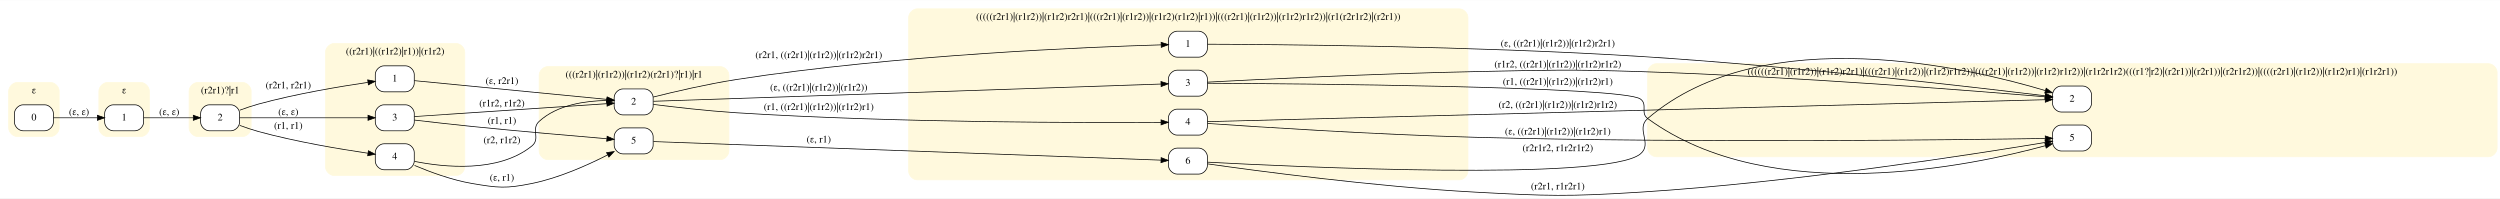
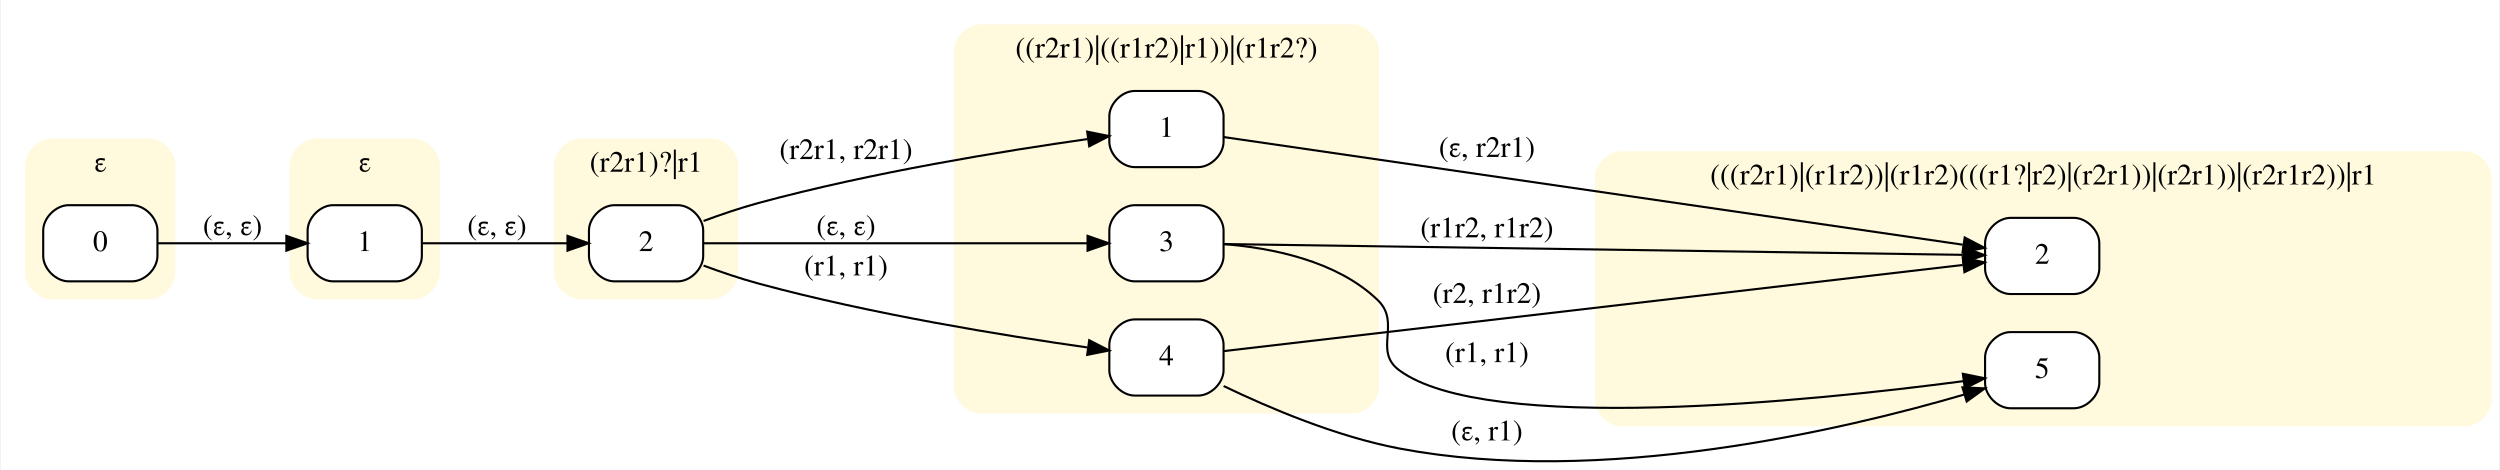
- <svg xmlns="http://www.w3.org/2000/svg" width="3464pt" height="275pt" viewBox="0.00 0.00 3464.00 274.55">
-   <g id="graph0" class="graph" transform="scale(1 1) rotate(0) translate(4 270.55)">
-     <polygon fill="white" stroke="transparent" points="-4,4 -4,-270.55 3460,-270.55 3460,4 -4,4" />
+ <svg xmlns="http://www.w3.org/2000/svg" width="1181pt" height="222pt" viewBox="0.00 0.00 1181.00 222.16">
+   <g id="graph0" class="graph" transform="scale(1 1) rotate(0) translate(4 218.16)">
+     <polygon fill="white" stroke="transparent" points="-4,4 -4,-218.16 1177,-218.16 1177,4 -4,4" />
    <g id="clust1" class="cluster">
-       <path fill="#fff9dd" stroke="#fff9dd" d="M20,-81.55C20,-81.55 66,-81.55 66,-81.55 72,-81.55 78,-87.55 78,-93.55 78,-93.55 78,-144.55 78,-144.55 78,-150.55 72,-156.55 66,-156.55 66,-156.55 20,-156.55 20,-156.55 14,-156.55 8,-150.55 8,-144.55 8,-144.55 8,-93.55 8,-93.55 8,-87.55 14,-81.55 20,-81.55" />
-       <text text-anchor="middle" x="43" y="-141.35" font-family="Times,serif" font-size="14.00">ε</text>
+       <path fill="#fff9dd" stroke="#fff9dd" d="M20,-77.16C20,-77.16 66,-77.16 66,-77.16 72,-77.16 78,-83.16 78,-89.16 78,-89.16 78,-140.16 78,-140.16 78,-146.16 72,-152.16 66,-152.16 66,-152.16 20,-152.16 20,-152.16 14,-152.16 8,-146.16 8,-140.16 8,-140.16 8,-89.16 8,-89.16 8,-83.16 14,-77.16 20,-77.16" />
+       <text text-anchor="middle" x="43" y="-136.96" font-family="Times,serif" font-size="14.00">ε</text>
    </g>
    <g id="clust2" class="cluster">
-       <path fill="#fff9dd" stroke="#fff9dd" d="M145,-81.55C145,-81.55 191,-81.55 191,-81.55 197,-81.55 203,-87.55 203,-93.55 203,-93.55 203,-144.55 203,-144.55 203,-150.55 197,-156.55 191,-156.55 191,-156.55 145,-156.55 145,-156.55 139,-156.55 133,-150.55 133,-144.55 133,-144.55 133,-93.55 133,-93.55 133,-87.55 139,-81.55 145,-81.55" />
-       <text text-anchor="middle" x="168" y="-141.35" font-family="Times,serif" font-size="14.00">ε</text>
+       <path fill="#fff9dd" stroke="#fff9dd" d="M145,-77.16C145,-77.16 191,-77.16 191,-77.16 197,-77.16 203,-83.16 203,-89.16 203,-89.16 203,-140.16 203,-140.16 203,-146.16 197,-152.16 191,-152.16 191,-152.16 145,-152.16 145,-152.16 139,-152.16 133,-146.16 133,-140.16 133,-140.16 133,-89.16 133,-89.16 133,-83.16 139,-77.16 145,-77.16" />
+       <text text-anchor="middle" x="168" y="-136.96" font-family="Times,serif" font-size="14.00">ε</text>
    </g>
    <g id="clust3" class="cluster">
-       <path fill="#fff9dd" stroke="#fff9dd" d="M270,-81.55C270,-81.55 332,-81.55 332,-81.55 338,-81.55 344,-87.55 344,-93.55 344,-93.55 344,-144.55 344,-144.55 344,-150.55 338,-156.55 332,-156.55 332,-156.55 270,-156.55 270,-156.55 264,-156.55 258,-150.55 258,-144.55 258,-144.55 258,-93.55 258,-93.55 258,-87.55 264,-81.55 270,-81.55" />
-       <text text-anchor="middle" x="301" y="-141.35" font-family="Times,serif" font-size="14.00">(r2r1)?|r1</text>
+       <path fill="#fff9dd" stroke="#fff9dd" d="M270,-77.16C270,-77.16 332,-77.16 332,-77.16 338,-77.16 344,-83.16 344,-89.16 344,-89.16 344,-140.16 344,-140.16 344,-146.16 338,-152.16 332,-152.16 332,-152.16 270,-152.16 270,-152.16 264,-152.16 258,-146.16 258,-140.16 258,-140.16 258,-89.16 258,-89.16 258,-83.16 264,-77.16 270,-77.16" />
+       <text text-anchor="middle" x="301" y="-136.96" font-family="Times,serif" font-size="14.00">(r2r1)?|r1</text>
    </g>
    <g id="clust4" class="cluster">
-       <path fill="#fff9dd" stroke="#fff9dd" d="M459,-27.55C459,-27.55 628,-27.55 628,-27.55 634,-27.55 640,-33.55 640,-39.55 640,-39.55 640,-198.55 640,-198.55 640,-204.55 634,-210.55 628,-210.55 628,-210.55 459,-210.55 459,-210.55 453,-210.55 447,-204.55 447,-198.55 447,-198.55 447,-39.55 447,-39.55 447,-33.55 453,-27.55 459,-27.55" />
-       <text text-anchor="middle" x="543.5" y="-195.35" font-family="Times,serif" font-size="14.00">((r2r1)|((r1r2)|r1))|(r1r2)</text>
+       <path fill="#fff9dd" stroke="#fff9dd" d="M459,-23.16C459,-23.16 635,-23.16 635,-23.16 641,-23.16 647,-29.16 647,-35.16 647,-35.16 647,-194.16 647,-194.16 647,-200.16 641,-206.16 635,-206.16 635,-206.16 459,-206.16 459,-206.16 453,-206.16 447,-200.16 447,-194.16 447,-194.16 447,-35.16 447,-35.16 447,-29.16 453,-23.16 459,-23.16" />
+       <text text-anchor="middle" x="547" y="-190.96" font-family="Times,serif" font-size="14.00">((r2r1)|((r1r2)|r1))|(r1r2?)</text>
    </g>
    <g id="clust5" class="cluster">
-       <path fill="#fff9dd" stroke="#fff9dd" d="M755,-49.55C755,-49.55 994,-49.55 994,-49.55 1000,-49.55 1006,-55.55 1006,-61.55 1006,-61.55 1006,-166.55 1006,-166.55 1006,-172.55 1000,-178.55 994,-178.55 994,-178.55 755,-178.55 755,-178.55 749,-178.55 743,-172.55 743,-166.55 743,-166.55 743,-61.55 743,-61.55 743,-55.55 749,-49.55 755,-49.55" />
-       <text text-anchor="middle" x="874.5" y="-163.35" font-family="Times,serif" font-size="14.00">(((r2r1)|(r1r2))|(r1r2)(r2r1)?|r1)|r1</text>
-     </g>
-     <g id="clust6" class="cluster">
-       <path fill="#fff9dd" stroke="#fff9dd" d="M1267,-21.55C1267,-21.55 2018,-21.55 2018,-21.55 2024,-21.55 2030,-27.55 2030,-33.55 2030,-33.55 2030,-246.55 2030,-246.55 2030,-252.55 2024,-258.55 2018,-258.55 2018,-258.55 1267,-258.55 1267,-258.55 1261,-258.55 1255,-252.55 1255,-246.55 1255,-246.55 1255,-33.55 1255,-33.55 1255,-27.55 1261,-21.55 1267,-21.55" />
-       <text text-anchor="middle" x="1642.5" y="-243.35" font-family="Times,serif" font-size="14.00">(((((r2r1)|(r1r2))|(r1r2)r2r1)|(((r2r1)|(r1r2))|(r1r2)(r1r2)|r1))|(((r2r1)|(r1r2))|(r1r2)r1r2))|(r1(r2r1r2)|(r2r1))</text>
-     </g>
-     <g id="clust7" class="cluster">
-       <path fill="#fff9dd" stroke="#fff9dd" d="M2291,-53.55C2291,-53.55 3444,-53.55 3444,-53.55 3450,-53.55 3456,-59.55 3456,-65.55 3456,-65.55 3456,-170.55 3456,-170.55 3456,-176.55 3450,-182.55 3444,-182.55 3444,-182.55 2291,-182.55 2291,-182.55 2285,-182.55 2279,-176.55 2279,-170.55 2279,-170.55 2279,-65.55 2279,-65.55 2279,-59.55 2285,-53.55 2291,-53.55" />
-       <text text-anchor="middle" x="2867.5" y="-167.35" font-family="Times,serif" font-size="14.00">((((((r2r1)|(r1r2))|(r1r2)r2r1)|(((r2r1)|(r1r2))|(r1r2)r1r2))|(((r2r1)|(r1r2))|(r1r2)r1r2))|(r1r2r1r2)(((r1?|r2)|(r2r1))|(r2r1))|(r2r1r2))|((((r2r1)|(r1r2))|(r1r2)r1)|(r1r2r1))</text>
+       <path fill="#fff9dd" stroke="#fff9dd" d="M762,-17.16C762,-17.16 1161,-17.16 1161,-17.16 1167,-17.16 1173,-23.16 1173,-29.16 1173,-29.16 1173,-134.16 1173,-134.16 1173,-140.16 1167,-146.16 1161,-146.16 1161,-146.16 762,-146.16 762,-146.16 756,-146.16 750,-140.16 750,-134.16 750,-134.16 750,-29.16 750,-29.16 750,-23.16 756,-17.16 762,-17.16" />
+       <text text-anchor="middle" x="961.5" y="-130.96" font-family="Times,serif" font-size="14.00">(((r2r1)|(r1r2))|(r1r2)(((r1?|r2)|(r2r1))|(r2r1))|(r2r1r2))|r1</text>
    </g>
    <g id="node1" class="node">
-       <path fill="#ffffff" stroke="black" d="M58,-125.55C58,-125.55 28,-125.55 28,-125.55 22,-125.55 16,-119.55 16,-113.55 16,-113.55 16,-101.55 16,-101.55 16,-95.55 22,-89.55 28,-89.55 28,-89.55 58,-89.55 58,-89.55 64,-89.55 70,-95.55 70,-101.55 70,-101.55 70,-113.55 70,-113.55 70,-119.55 64,-125.55 58,-125.55" />
-       <text text-anchor="middle" x="43" y="-103.85" font-family="Times,serif" font-size="14.00">0</text>
+       <path fill="#ffffff" stroke="black" d="M58,-121.16C58,-121.16 28,-121.16 28,-121.16 22,-121.16 16,-115.16 16,-109.16 16,-109.16 16,-97.16 16,-97.16 16,-91.16 22,-85.16 28,-85.16 28,-85.16 58,-85.16 58,-85.16 64,-85.16 70,-91.16 70,-97.16 70,-97.16 70,-109.16 70,-109.16 70,-115.16 64,-121.16 58,-121.16" />
+       <text text-anchor="middle" x="43" y="-99.46" font-family="Times,serif" font-size="14.00">0</text>
    </g>
    <g id="node2" class="node">
-       <path fill="#ffffff" stroke="black" d="M183,-125.55C183,-125.55 153,-125.55 153,-125.55 147,-125.55 141,-119.55 141,-113.55 141,-113.55 141,-101.55 141,-101.55 141,-95.55 147,-89.55 153,-89.55 153,-89.55 183,-89.55 183,-89.55 189,-89.55 195,-95.55 195,-101.55 195,-101.55 195,-113.55 195,-113.55 195,-119.55 189,-125.55 183,-125.55" />
-       <text text-anchor="middle" x="168" y="-103.85" font-family="Times,serif" font-size="14.00">1</text>
+       <path fill="#ffffff" stroke="black" d="M183,-121.16C183,-121.16 153,-121.16 153,-121.16 147,-121.16 141,-115.16 141,-109.16 141,-109.16 141,-97.16 141,-97.16 141,-91.16 147,-85.16 153,-85.16 153,-85.16 183,-85.16 183,-85.16 189,-85.16 195,-91.16 195,-97.16 195,-97.16 195,-109.16 195,-109.16 195,-115.16 189,-121.16 183,-121.16" />
+       <text text-anchor="middle" x="168" y="-99.46" font-family="Times,serif" font-size="14.00">1</text>
    </g>
    <g id="edge1" class="edge">
-       <path fill="none" stroke="black" d="M70.09,-107.55C87.78,-107.55 111.4,-107.55 130.9,-107.55" />
-       <polygon fill="black" stroke="black" points="130.95,-111.05 140.95,-107.55 130.95,-104.05 130.95,-111.05" />
-       <text text-anchor="middle" x="105.5" y="-111.35" font-family="Times,serif" font-size="14.00">(ε, ε)</text>
+       <path fill="none" stroke="black" d="M70.09,-103.16C87.78,-103.16 111.4,-103.16 130.9,-103.16" />
+       <polygon fill="black" stroke="black" points="130.95,-106.66 140.95,-103.16 130.95,-99.66 130.95,-106.66" />
+       <text text-anchor="middle" x="105.5" y="-106.96" font-family="Times,serif" font-size="14.00">(ε, ε)</text>
    </g>
    <g id="node3" class="node">
-       <path fill="#ffffff" stroke="black" d="M316,-125.55C316,-125.55 286,-125.55 286,-125.55 280,-125.55 274,-119.55 274,-113.55 274,-113.55 274,-101.55 274,-101.55 274,-95.55 280,-89.55 286,-89.55 286,-89.55 316,-89.55 316,-89.55 322,-89.55 328,-95.55 328,-101.55 328,-101.55 328,-113.55 328,-113.55 328,-119.55 322,-125.55 316,-125.55" />
-       <text text-anchor="middle" x="301" y="-103.85" font-family="Times,serif" font-size="14.00">2</text>
+       <path fill="#ffffff" stroke="black" d="M316,-121.16C316,-121.16 286,-121.16 286,-121.16 280,-121.16 274,-115.16 274,-109.16 274,-109.16 274,-97.16 274,-97.16 274,-91.16 280,-85.16 286,-85.16 286,-85.16 316,-85.16 316,-85.16 322,-85.16 328,-91.16 328,-97.16 328,-97.16 328,-109.16 328,-109.16 328,-115.16 322,-121.16 316,-121.16" />
+       <text text-anchor="middle" x="301" y="-99.46" font-family="Times,serif" font-size="14.00">2</text>
    </g>
    <g id="edge2" class="edge">
-       <path fill="none" stroke="black" d="M195.19,-107.55C214.83,-107.55 241.94,-107.55 263.67,-107.55" />
-       <polygon fill="black" stroke="black" points="263.85,-111.05 273.85,-107.55 263.85,-104.05 263.85,-111.05" />
-       <text text-anchor="middle" x="230.5" y="-111.35" font-family="Times,serif" font-size="14.00">(ε, ε)</text>
+       <path fill="none" stroke="black" d="M195.19,-103.16C214.83,-103.16 241.94,-103.16 263.67,-103.16" />
+       <polygon fill="black" stroke="black" points="263.85,-106.66 273.85,-103.16 263.85,-99.66 263.85,-106.66" />
+       <text text-anchor="middle" x="230.5" y="-106.96" font-family="Times,serif" font-size="14.00">(ε, ε)</text>
    </g>
    <g id="node4" class="node">
-       <path fill="#ffffff" stroke="black" d="M558,-179.55C558,-179.55 528,-179.55 528,-179.55 522,-179.55 516,-173.55 516,-167.55 516,-167.55 516,-155.55 516,-155.55 516,-149.55 522,-143.55 528,-143.55 528,-143.55 558,-143.55 558,-143.55 564,-143.55 570,-149.55 570,-155.55 570,-155.55 570,-167.55 570,-167.55 570,-173.55 564,-179.55 558,-179.55" />
-       <text text-anchor="middle" x="543" y="-157.85" font-family="Times,serif" font-size="14.00">1</text>
+       <path fill="#ffffff" stroke="black" d="M562,-175.16C562,-175.16 532,-175.16 532,-175.16 526,-175.16 520,-169.16 520,-163.16 520,-163.16 520,-151.16 520,-151.16 520,-145.16 526,-139.16 532,-139.16 532,-139.16 562,-139.16 562,-139.16 568,-139.16 574,-145.16 574,-151.16 574,-151.16 574,-163.16 574,-163.16 574,-169.16 568,-175.16 562,-175.16" />
+       <text text-anchor="middle" x="547" y="-153.46" font-family="Times,serif" font-size="14.00">1</text>
    </g>
    <g id="edge3" class="edge">
-       <path fill="none" stroke="black" d="M328.18,-118.08C336.36,-121.1 345.47,-124.22 354,-126.55 405.95,-140.77 467.57,-151.02 505.73,-156.63" />
-       <polygon fill="black" stroke="black" points="505.45,-160.12 515.84,-158.08 506.44,-153.19 505.45,-160.12" />
-       <text text-anchor="middle" x="395.5" y="-148.35" font-family="Times,serif" font-size="14.00">(r2r1, r2r1)</text>
+       <path fill="none" stroke="black" d="M328.17,-113.7C336.35,-116.73 345.47,-119.84 354,-122.16 407.35,-136.65 470.69,-146.89 509.61,-152.4" />
+       <polygon fill="black" stroke="black" points="509.53,-155.93 519.91,-153.84 510.49,-148.99 509.53,-155.93" />
+       <text text-anchor="middle" x="395.5" y="-142.96" font-family="Times,serif" font-size="14.00">(r2r1, r2r1)</text>
    </g>
    <g id="node5" class="node">
-       <path fill="#ffffff" stroke="black" d="M558,-125.55C558,-125.55 528,-125.55 528,-125.55 522,-125.55 516,-119.55 516,-113.55 516,-113.55 516,-101.55 516,-101.55 516,-95.55 522,-89.55 528,-89.55 528,-89.55 558,-89.55 558,-89.55 564,-89.55 570,-95.55 570,-101.55 570,-101.55 570,-113.55 570,-113.55 570,-119.55 564,-125.55 558,-125.55" />
-       <text text-anchor="middle" x="543" y="-103.85" font-family="Times,serif" font-size="14.00">3</text>
+       <path fill="#ffffff" stroke="black" d="M562,-121.16C562,-121.16 532,-121.16 532,-121.16 526,-121.16 520,-115.16 520,-109.16 520,-109.16 520,-97.16 520,-97.16 520,-91.16 526,-85.16 532,-85.16 532,-85.16 562,-85.16 562,-85.16 568,-85.16 574,-91.16 574,-97.16 574,-97.16 574,-109.16 574,-109.16 574,-115.16 568,-121.16 562,-121.16" />
+       <text text-anchor="middle" x="547" y="-99.46" font-family="Times,serif" font-size="14.00">3</text>
    </g>
    <g id="edge4" class="edge">
-       <path fill="none" stroke="black" d="M328.14,-107.55C371.15,-107.55 456.93,-107.55 505.77,-107.55" />
-       <polygon fill="black" stroke="black" points="505.89,-111.05 515.89,-107.55 505.89,-104.05 505.89,-111.05" />
-       <text text-anchor="middle" x="395.5" y="-111.35" font-family="Times,serif" font-size="14.00">(ε, ε)</text>
+       <path fill="none" stroke="black" d="M328.11,-103.16C371.75,-103.16 459.6,-103.16 509.39,-103.16" />
+       <polygon fill="black" stroke="black" points="509.71,-106.66 519.71,-103.16 509.71,-99.66 509.71,-106.66" />
+       <text text-anchor="middle" x="395.5" y="-106.96" font-family="Times,serif" font-size="14.00">(ε, ε)</text>
    </g>
    <g id="node6" class="node">
-       <path fill="#ffffff" stroke="black" d="M558,-71.55C558,-71.55 528,-71.55 528,-71.55 522,-71.55 516,-65.55 516,-59.55 516,-59.55 516,-47.55 516,-47.55 516,-41.55 522,-35.55 528,-35.55 528,-35.55 558,-35.55 558,-35.55 564,-35.55 570,-41.55 570,-47.55 570,-47.55 570,-59.55 570,-59.55 570,-65.55 564,-71.55 558,-71.55" />
-       <text text-anchor="middle" x="543" y="-49.85" font-family="Times,serif" font-size="14.00">4</text>
+       <path fill="#ffffff" stroke="black" d="M562,-67.16C562,-67.16 532,-67.16 532,-67.16 526,-67.16 520,-61.16 520,-55.16 520,-55.16 520,-43.16 520,-43.16 520,-37.16 526,-31.16 532,-31.16 532,-31.16 562,-31.16 562,-31.16 568,-31.16 574,-37.16 574,-43.16 574,-43.16 574,-55.16 574,-55.16 574,-61.16 568,-67.16 562,-67.16" />
+       <text text-anchor="middle" x="547" y="-45.46" font-family="Times,serif" font-size="14.00">4</text>
    </g>
    <g id="edge5" class="edge">
-       <path fill="none" stroke="black" d="M328.18,-97.02C336.36,-93.99 345.47,-90.88 354,-88.55 405.95,-74.33 467.57,-64.07 505.73,-58.47" />
-       <polygon fill="black" stroke="black" points="506.44,-61.91 515.84,-57.02 505.45,-54.98 506.44,-61.91" />
-       <text text-anchor="middle" x="395.5" y="-92.35" font-family="Times,serif" font-size="14.00">(r1, r1)</text>
+       <path fill="none" stroke="black" d="M328.17,-92.61C336.35,-89.58 345.47,-86.47 354,-84.16 407.35,-69.66 470.69,-59.42 509.61,-53.91" />
+       <polygon fill="black" stroke="black" points="510.49,-57.32 519.91,-52.48 509.53,-50.39 510.49,-57.32" />
+       <text text-anchor="middle" x="395.5" y="-87.96" font-family="Times,serif" font-size="14.00">(r1, r1)</text>
    </g>
    <g id="node7" class="node">
-       <path fill="#ffffff" stroke="black" d="M889,-147.55C889,-147.55 859,-147.55 859,-147.55 853,-147.55 847,-141.55 847,-135.55 847,-135.55 847,-123.55 847,-123.55 847,-117.55 853,-111.55 859,-111.55 859,-111.55 889,-111.55 889,-111.55 895,-111.55 901,-117.55 901,-123.55 901,-123.55 901,-135.55 901,-135.55 901,-141.55 895,-147.55 889,-147.55" />
-       <text text-anchor="middle" x="874" y="-125.85" font-family="Times,serif" font-size="14.00">2</text>
+       <path fill="#ffffff" stroke="black" d="M976,-115.16C976,-115.16 946,-115.16 946,-115.16 940,-115.16 934,-109.16 934,-103.16 934,-103.16 934,-91.16 934,-91.16 934,-85.16 940,-79.16 946,-79.16 946,-79.16 976,-79.16 976,-79.16 982,-79.16 988,-85.16 988,-91.16 988,-91.16 988,-103.16 988,-103.16 988,-109.16 982,-115.16 976,-115.16" />
+       <text text-anchor="middle" x="961" y="-93.46" font-family="Times,serif" font-size="14.00">2</text>
    </g>
    <g id="edge6" class="edge">
-       <path fill="none" stroke="black" d="M570.09,-159.01C628.52,-153.33 769.98,-139.57 836.84,-133.07" />
-       <polygon fill="black" stroke="black" points="837.29,-136.54 846.91,-132.09 836.61,-129.57 837.29,-136.54" />
-       <text text-anchor="middle" x="691.5" y="-154.35" font-family="Times,serif" font-size="14.00">(ε, r2r1)</text>
+       <path fill="none" stroke="black" d="M574.09,-153.36C645.02,-143.03 841.56,-114.4 923.45,-102.48" />
+       <polygon fill="black" stroke="black" points="924.37,-105.88 933.76,-100.98 923.36,-98.95 924.37,-105.88" />
+       <text text-anchor="middle" x="698.5" y="-143.96" font-family="Times,serif" font-size="14.00">(ε, r2r1)</text>
    </g>
    <g id="edge7" class="edge">
-       <path fill="none" stroke="black" d="M570.09,-109.29C628.52,-113.2 769.98,-122.66 836.84,-127.13" />
-       <polygon fill="black" stroke="black" points="836.69,-130.63 846.91,-127.8 837.16,-123.65 836.69,-130.63" />
-       <text text-anchor="middle" x="691.5" y="-123.35" font-family="Times,serif" font-size="14.00">(r1r2, r1r2)</text>
+       <path fill="none" stroke="black" d="M574.09,-102.78C645.02,-101.74 841.56,-98.88 923.45,-97.69" />
+       <polygon fill="black" stroke="black" points="923.82,-101.18 933.76,-97.54 923.71,-94.18 923.82,-101.18" />
+       <text text-anchor="middle" x="698.5" y="-105.96" font-family="Times,serif" font-size="14.00">(r1r2, r1r2)</text>
    </g>
    <g id="node8" class="node">
-       <path fill="#ffffff" stroke="black" d="M889,-93.55C889,-93.55 859,-93.55 859,-93.55 853,-93.55 847,-87.55 847,-81.55 847,-81.55 847,-69.55 847,-69.55 847,-63.55 853,-57.55 859,-57.55 859,-57.55 889,-57.55 889,-57.55 895,-57.55 901,-63.55 901,-69.55 901,-69.55 901,-81.55 901,-81.55 901,-87.55 895,-93.55 889,-93.55" />
-       <text text-anchor="middle" x="874" y="-71.85" font-family="Times,serif" font-size="14.00">5</text>
+       <path fill="#ffffff" stroke="black" d="M976,-61.16C976,-61.16 946,-61.16 946,-61.16 940,-61.16 934,-55.16 934,-49.16 934,-49.16 934,-37.16 934,-37.16 934,-31.16 940,-25.16 946,-25.16 946,-25.16 976,-25.16 976,-25.16 982,-25.16 988,-31.16 988,-37.16 988,-37.16 988,-49.16 988,-49.16 988,-55.16 982,-61.16 976,-61.16" />
+       <text text-anchor="middle" x="961" y="-39.46" font-family="Times,serif" font-size="14.00">5</text>
    </g>
    <g id="edge8" class="edge">
-       <path fill="none" stroke="black" d="M570.12,-104.42C591.56,-101.89 622.73,-98.32 650,-95.55 715.74,-88.88 792.5,-82.25 836.66,-78.55" />
-       <polygon fill="black" stroke="black" points="837.22,-82.01 846.89,-77.69 836.63,-75.04 837.22,-82.01" />
-       <text text-anchor="middle" x="691.5" y="-99.35" font-family="Times,serif" font-size="14.00">(r1, r1)</text>
+       <path fill="none" stroke="black" d="M574.13,-102.75C596.32,-101.01 627.59,-95.03 647,-76.16 657.99,-65.47 644.69,-52.29 657,-43.16 698.19,-12.6 852.42,-28.59 923.59,-37.95" />
+       <polygon fill="black" stroke="black" points="923.49,-41.47 933.87,-39.33 924.43,-34.53 923.49,-41.47" />
+       <text text-anchor="middle" x="698.5" y="-46.96" font-family="Times,serif" font-size="14.00">(r1, r1)</text>
    </g>
    <g id="edge9" class="edge">
-       <path fill="none" stroke="black" d="M570.26,-47.19C610.17,-39.18 686.36,-30.69 733,-68.55 745.23,-78.48 731.42,-91.87 743,-102.55 768.13,-125.72 807.77,-131.11 836.67,-131.54" />
-       <polygon fill="black" stroke="black" points="836.8,-135.04 846.79,-131.5 836.77,-128.04 836.8,-135.04" />
-       <text text-anchor="middle" x="691.5" y="-72.35" font-family="Times,serif" font-size="14.00">(r2, r1r2)</text>
+       <path fill="none" stroke="black" d="M574.09,-52.19C645.02,-60.46 841.56,-83.36 923.45,-92.9" />
+       <polygon fill="black" stroke="black" points="923.43,-96.42 933.76,-94.1 924.24,-89.47 923.43,-96.42" />
+       <text text-anchor="middle" x="698.5" y="-74.96" font-family="Times,serif" font-size="14.00">(r2, r1r2)</text>
    </g>
    <g id="edge10" class="edge">
-       <path fill="none" stroke="black" d="M570.35,-41.56C591.41,-32.67 621.94,-21.31 650,-16.55 686.37,-10.38 696.84,-9.24 733,-16.55 770.35,-24.1 810.13,-41.92 837.7,-56.01" />
-       <polygon fill="black" stroke="black" points="836.44,-59.3 846.92,-60.82 839.67,-53.09 836.44,-59.3" />
-       <text text-anchor="middle" x="691.5" y="-20.35" font-family="Times,serif" font-size="14.00">(ε, r1)</text>
-     </g>
-     <g id="node9" class="node">
-       <path fill="#ffffff" stroke="black" d="M1657,-227.55C1657,-227.55 1627,-227.55 1627,-227.55 1621,-227.55 1615,-221.55 1615,-215.55 1615,-215.55 1615,-203.55 1615,-203.55 1615,-197.55 1621,-191.55 1627,-191.55 1627,-191.55 1657,-191.55 1657,-191.55 1663,-191.55 1669,-197.55 1669,-203.55 1669,-203.55 1669,-215.55 1669,-215.55 1669,-221.55 1663,-227.55 1657,-227.55" />
-       <text text-anchor="middle" x="1642" y="-205.85" font-family="Times,serif" font-size="14.00">1</text>
-     </g>
-     <g id="edge11" class="edge">
-       <path fill="none" stroke="black" d="M901.06,-136.3C929.22,-143.36 975.51,-154.26 1016,-160.55 1238.1,-195.05 1508.58,-205.77 1604.86,-208.63" />
-       <polygon fill="black" stroke="black" points="1604.84,-212.13 1614.94,-208.92 1605.04,-205.14 1604.84,-212.13" />
-       <text text-anchor="middle" x="1130.5" y="-190.35" font-family="Times,serif" font-size="14.00">(r2r1, ((r2r1)|(r1r2))|(r1r2)r2r1)</text>
-     </g>
-     <g id="node10" class="node">
-       <path fill="#ffffff" stroke="black" d="M1657,-173.55C1657,-173.55 1627,-173.55 1627,-173.55 1621,-173.55 1615,-167.55 1615,-161.55 1615,-161.55 1615,-149.55 1615,-149.55 1615,-143.55 1621,-137.55 1627,-137.55 1627,-137.55 1657,-137.55 1657,-137.55 1663,-137.55 1669,-143.55 1669,-149.55 1669,-149.55 1669,-161.55 1669,-161.55 1669,-167.55 1663,-173.55 1657,-173.55" />
-       <text text-anchor="middle" x="1642" y="-151.85" font-family="Times,serif" font-size="14.00">3</text>
-     </g>
-     <g id="edge12" class="edge">
-       <path fill="none" stroke="black" d="M901.37,-130.44C1016.12,-134.34 1472.16,-149.82 1604.7,-154.32" />
-       <polygon fill="black" stroke="black" points="1604.63,-157.82 1614.74,-154.66 1604.87,-150.82 1604.63,-157.82" />
-       <text text-anchor="middle" x="1130.5" y="-145.35" font-family="Times,serif" font-size="14.00">(ε, ((r2r1)|(r1r2))|(r1r2))</text>
-     </g>
-     <g id="node11" class="node">
-       <path fill="#ffffff" stroke="black" d="M1657,-119.55C1657,-119.55 1627,-119.55 1627,-119.55 1621,-119.55 1615,-113.55 1615,-107.55 1615,-107.55 1615,-95.55 1615,-95.55 1615,-89.55 1621,-83.55 1627,-83.55 1627,-83.55 1657,-83.55 1657,-83.55 1663,-83.55 1669,-89.55 1669,-95.55 1669,-95.55 1669,-107.55 1669,-107.55 1669,-113.55 1663,-119.55 1657,-119.55" />
-       <text text-anchor="middle" x="1642" y="-97.85" font-family="Times,serif" font-size="14.00">4</text>
-     </g>
-     <g id="edge13" class="edge">
-       <path fill="none" stroke="black" d="M901.19,-126.09C929.46,-122.51 975.83,-117.1 1016,-114.55 1239.41,-100.37 1508.56,-100.6 1604.7,-101.23" />
-       <polygon fill="black" stroke="black" points="1604.74,-104.73 1614.77,-101.3 1604.79,-97.73 1604.74,-104.73" />
-       <text text-anchor="middle" x="1130.5" y="-118.35" font-family="Times,serif" font-size="14.00">(r1, ((r2r1)|(r1r2))|(r1r2)r1)</text>
-     </g>
-     <g id="node12" class="node">
-       <path fill="#ffffff" stroke="black" d="M1657,-65.55C1657,-65.55 1627,-65.55 1627,-65.55 1621,-65.55 1615,-59.55 1615,-53.55 1615,-53.55 1615,-41.55 1615,-41.55 1615,-35.55 1621,-29.55 1627,-29.55 1627,-29.55 1657,-29.55 1657,-29.55 1663,-29.55 1669,-35.55 1669,-41.55 1669,-41.55 1669,-53.55 1669,-53.55 1669,-59.55 1663,-65.55 1657,-65.55" />
-       <text text-anchor="middle" x="1642" y="-43.85" font-family="Times,serif" font-size="14.00">6</text>
-     </g>
-     <g id="edge14" class="edge">
-       <path fill="none" stroke="black" d="M901.37,-74.59C1016.12,-70.39 1472.16,-53.72 1604.7,-48.88" />
-       <polygon fill="black" stroke="black" points="1604.88,-52.37 1614.74,-48.51 1604.62,-45.38 1604.88,-52.37" />
-       <text text-anchor="middle" x="1130.5" y="-73.35" font-family="Times,serif" font-size="14.00">(ε, r1)</text>
-     </g>
-     <g id="node13" class="node">
-       <path fill="#ffffff" stroke="black" d="M2882,-151.55C2882,-151.55 2852,-151.55 2852,-151.55 2846,-151.55 2840,-145.55 2840,-139.55 2840,-139.55 2840,-127.55 2840,-127.55 2840,-121.55 2846,-115.55 2852,-115.55 2852,-115.55 2882,-115.55 2882,-115.55 2888,-115.55 2894,-121.55 2894,-127.55 2894,-127.55 2894,-139.55 2894,-139.55 2894,-145.55 2888,-151.55 2882,-151.55" />
-       <text text-anchor="middle" x="2867" y="-129.85" font-family="Times,serif" font-size="14.00">2</text>
-     </g>
-     <g id="edge15" class="edge">
-       <path fill="none" stroke="black" d="M1669.27,-209.51C1755.36,-209.22 2036.8,-207.16 2269,-192.55 2482.19,-179.14 2736.97,-149.35 2829.86,-138.03" />
-       <polygon fill="black" stroke="black" points="2830.37,-141.49 2839.87,-136.81 2829.52,-134.55 2830.37,-141.49" />
-       <text text-anchor="middle" x="2154.5" y="-206.35" font-family="Times,serif" font-size="14.00">(ε, ((r2r1)|(r1r2))|(r1r2)r2r1)</text>
-     </g>
-     <g id="edge16" class="edge">
-       <path fill="none" stroke="black" d="M1669,-156.96C1732.4,-160.32 1900,-168.73 2040,-171.55 2141.76,-173.6 2167.27,-174.78 2269,-171.55 2481.9,-164.78 2736.85,-144.47 2829.83,-136.66" />
-       <polygon fill="black" stroke="black" points="2830.17,-140.14 2839.84,-135.81 2829.58,-133.16 2830.17,-140.14" />
-       <text text-anchor="middle" x="2154.5" y="-177.35" font-family="Times,serif" font-size="14.00">(r1r2, ((r2r1)|(r1r2))|(r1r2)r1r2)</text>
-     </g>
-     <g id="node14" class="node">
-       <path fill="#ffffff" stroke="black" d="M2882,-97.55C2882,-97.55 2852,-97.55 2852,-97.55 2846,-97.55 2840,-91.55 2840,-85.55 2840,-85.55 2840,-73.55 2840,-73.55 2840,-67.55 2846,-61.55 2852,-61.55 2852,-61.55 2882,-61.55 2882,-61.55 2888,-61.55 2894,-67.55 2894,-73.55 2894,-73.55 2894,-85.55 2894,-85.55 2894,-91.55 2888,-97.55 2882,-97.55" />
-       <text text-anchor="middle" x="2867" y="-75.85" font-family="Times,serif" font-size="14.00">5</text>
-     </g>
-     <g id="edge17" class="edge">
-       <path fill="none" stroke="black" d="M1669.13,-155.44C1784.58,-154.84 2244.35,-151.36 2269,-133.55 2279.37,-126.06 2268.67,-114.1 2279,-106.55 2450.44,18.72 2731.12,-41.86 2830.09,-68.89" />
-       <polygon fill="black" stroke="black" points="2829.33,-72.31 2839.9,-71.62 2831.21,-65.57 2829.33,-72.31" />
-       <text text-anchor="middle" x="2154.5" y="-153.35" font-family="Times,serif" font-size="14.00">(r1, ((r2r1)|(r1r2))|(r1r2)r1)</text>
-     </g>
-     <g id="edge18" class="edge">
-       <path fill="none" stroke="black" d="M1669.11,-102.23C1826.34,-106.35 2646.53,-127.81 2829.7,-132.6" />
-       <polygon fill="black" stroke="black" points="2829.79,-136.1 2839.88,-132.87 2829.97,-129.11 2829.79,-136.1" />
-       <text text-anchor="middle" x="2154.5" y="-121.35" font-family="Times,serif" font-size="14.00">(r2, ((r2r1)|(r1r2))|(r1r2)r1r2)</text>
-     </g>
-     <g id="edge19" class="edge">
-       <path fill="none" stroke="black" d="M1669.46,-99.68C1733.2,-95.27 1900.29,-84.33 2040,-80.55 2345.48,-72.29 2714.73,-77.09 2829.92,-78.93" />
-       <polygon fill="black" stroke="black" points="2829.9,-82.43 2839.95,-79.09 2830.01,-75.43 2829.9,-82.43" />
-       <text text-anchor="middle" x="2154.5" y="-84.35" font-family="Times,serif" font-size="14.00">(ε, ((r2r1)|(r1r2))|(r1r2)r1)</text>
-     </g>
-     <g id="edge20" class="edge">
-       <path fill="none" stroke="black" d="M1669.2,-46.08C1781.97,-39.98 2222.37,-18.85 2269,-57.55 2286.1,-71.74 2262.11,-92.1 2279,-106.55 2440.88,-245.05 2729.26,-175.56 2830.04,-145.25" />
-       <polygon fill="black" stroke="black" points="2831.21,-148.55 2839.75,-142.27 2829.16,-141.85 2831.21,-148.55" />
-       <text text-anchor="middle" x="2154.5" y="-61.35" font-family="Times,serif" font-size="14.00">(r2r1r2, r1r2r1r2)</text>
-     </g>
-     <g id="edge21" class="edge">
-       <path fill="none" stroke="black" d="M1669.4,-43.69C1733,-34.62 1899.82,-12.12 2040,-4.55 2141.63,0.94 2167.42,1.81 2269,-4.55 2482.83,-17.93 2737.22,-58.01 2829.94,-73.42" />
-       <polygon fill="black" stroke="black" points="2829.48,-76.89 2839.92,-75.09 2830.64,-69.99 2829.48,-76.89" />
-       <text text-anchor="middle" x="2154.5" y="-8.35" font-family="Times,serif" font-size="14.00">(r2r1, r1r2r1)</text>
+       <path fill="none" stroke="black" d="M574.04,-35.66C595.61,-25.27 627.42,-11.78 657,-6.16 752.77,12.05 867.36,-15.01 924.27,-31.69" />
+       <polygon fill="black" stroke="black" points="923.3,-35.05 933.88,-34.57 925.31,-28.34 923.3,-35.05" />
+       <text text-anchor="middle" x="698.5" y="-9.96" font-family="Times,serif" font-size="14.00">(ε, r1)</text>
    </g>
  </g>
</svg>
